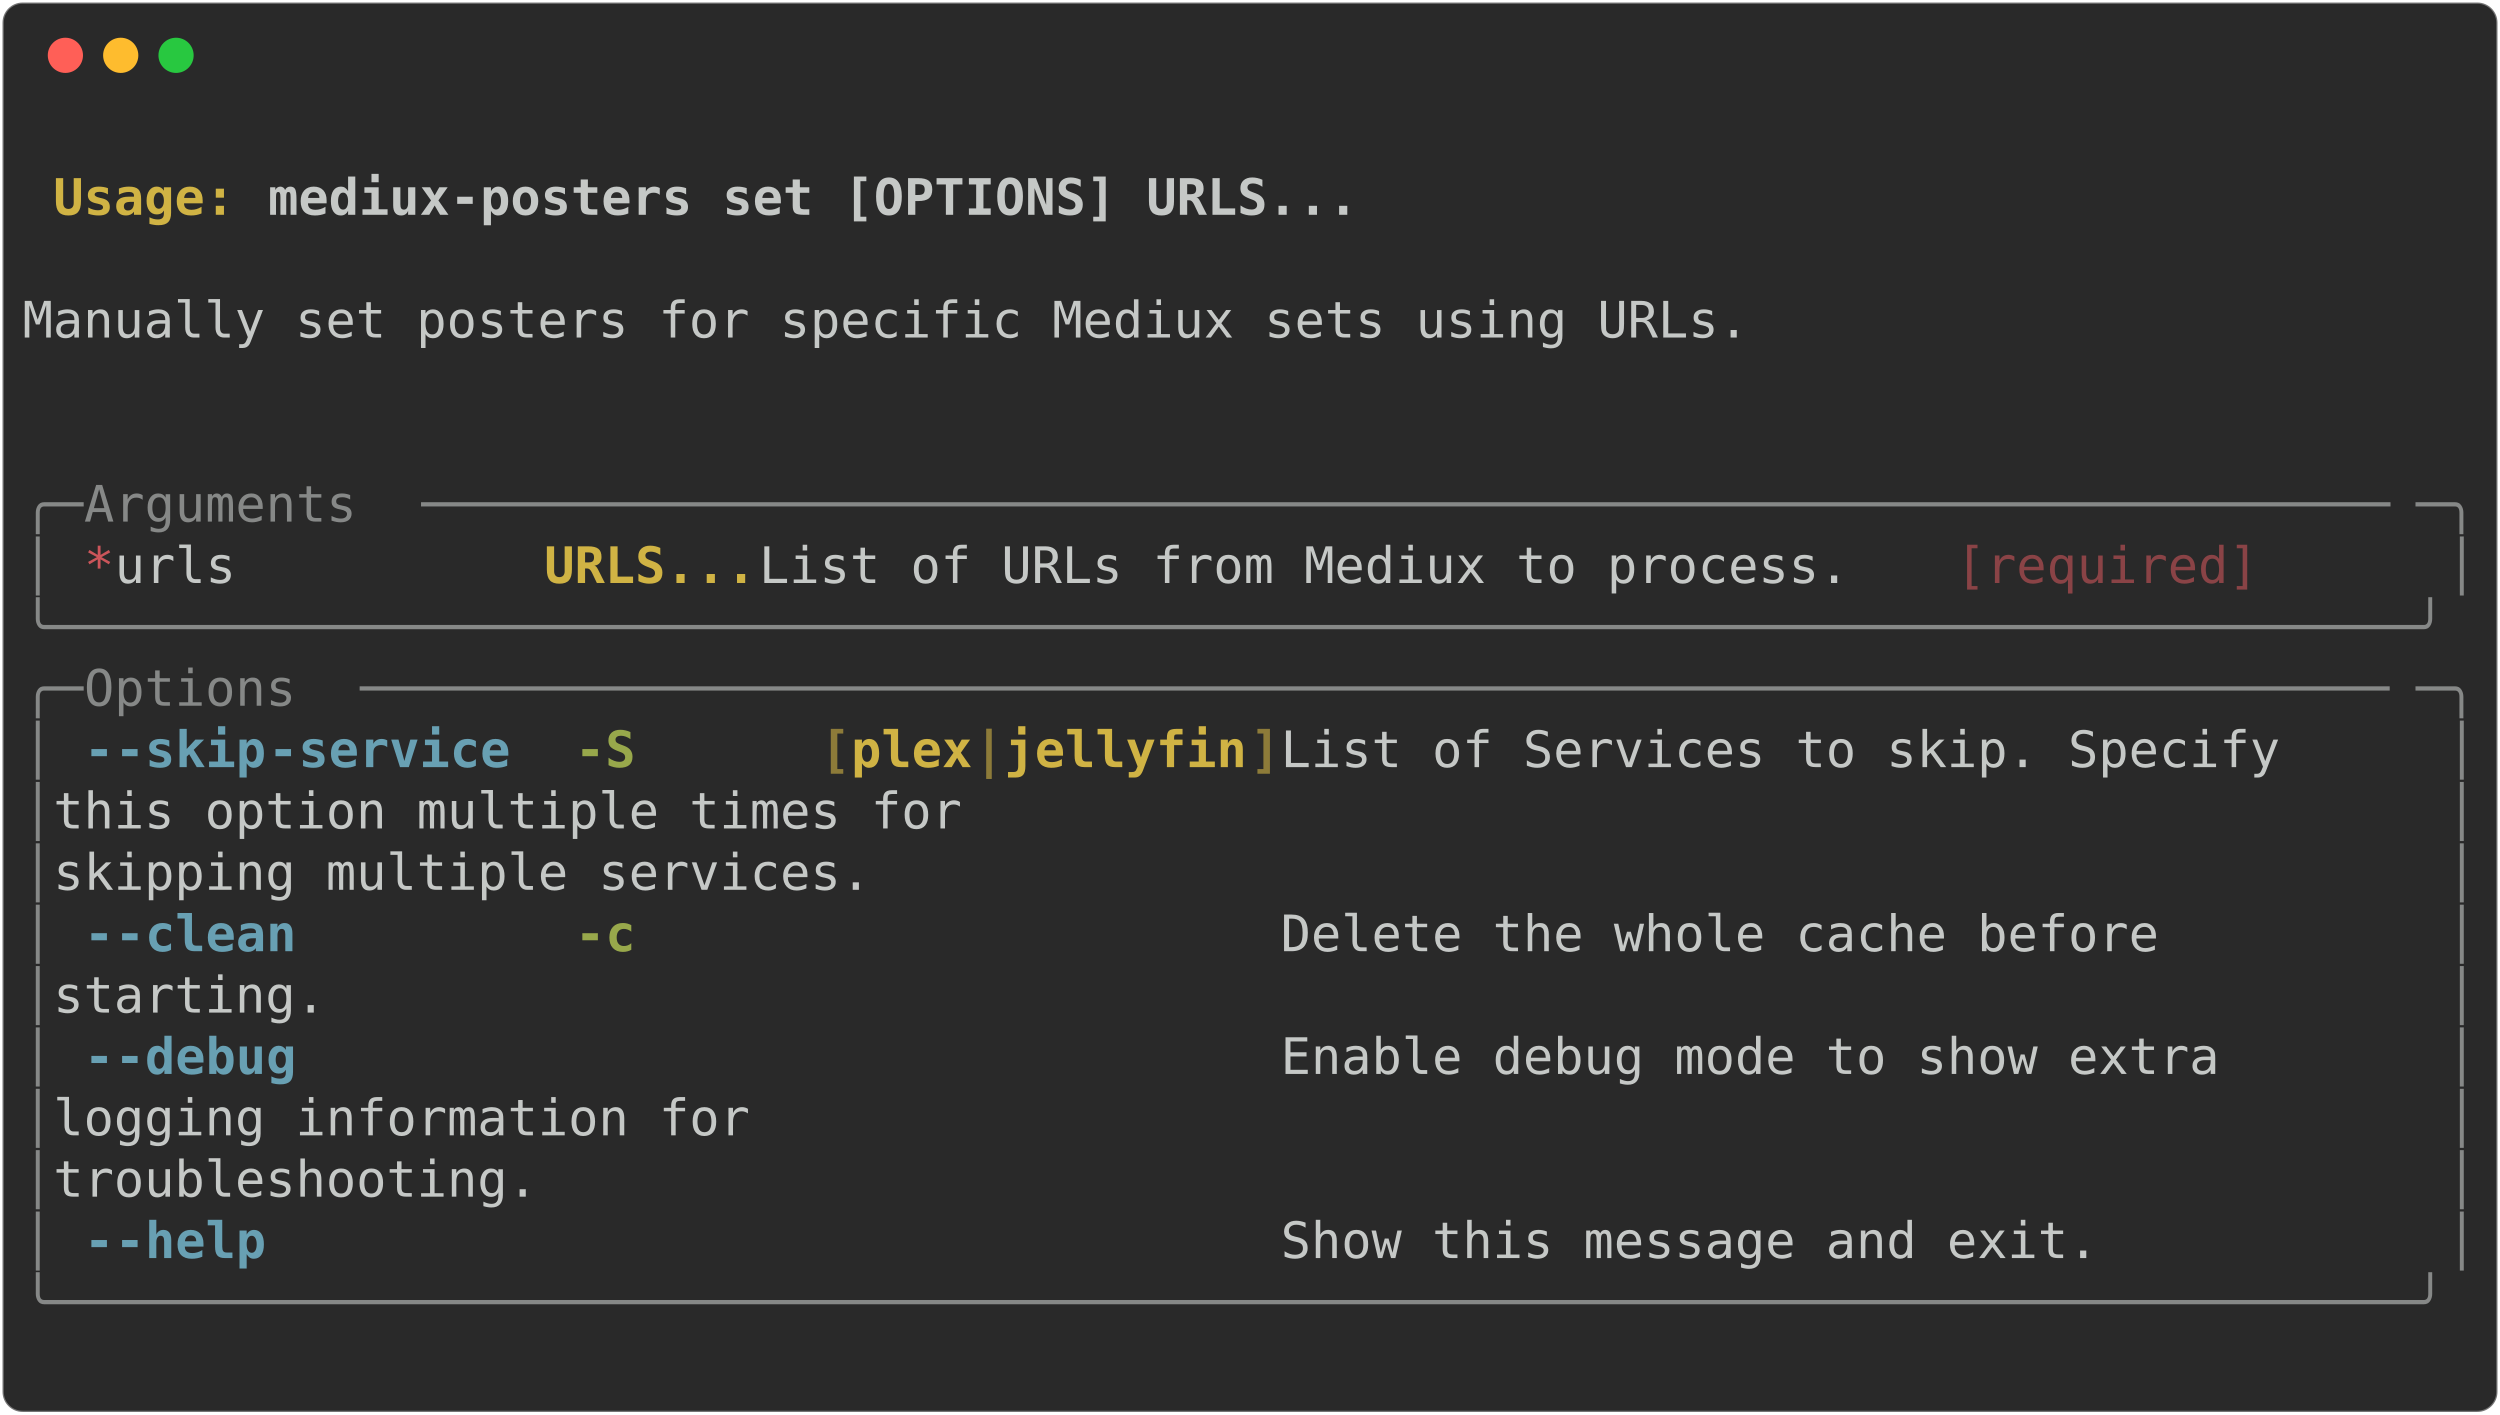
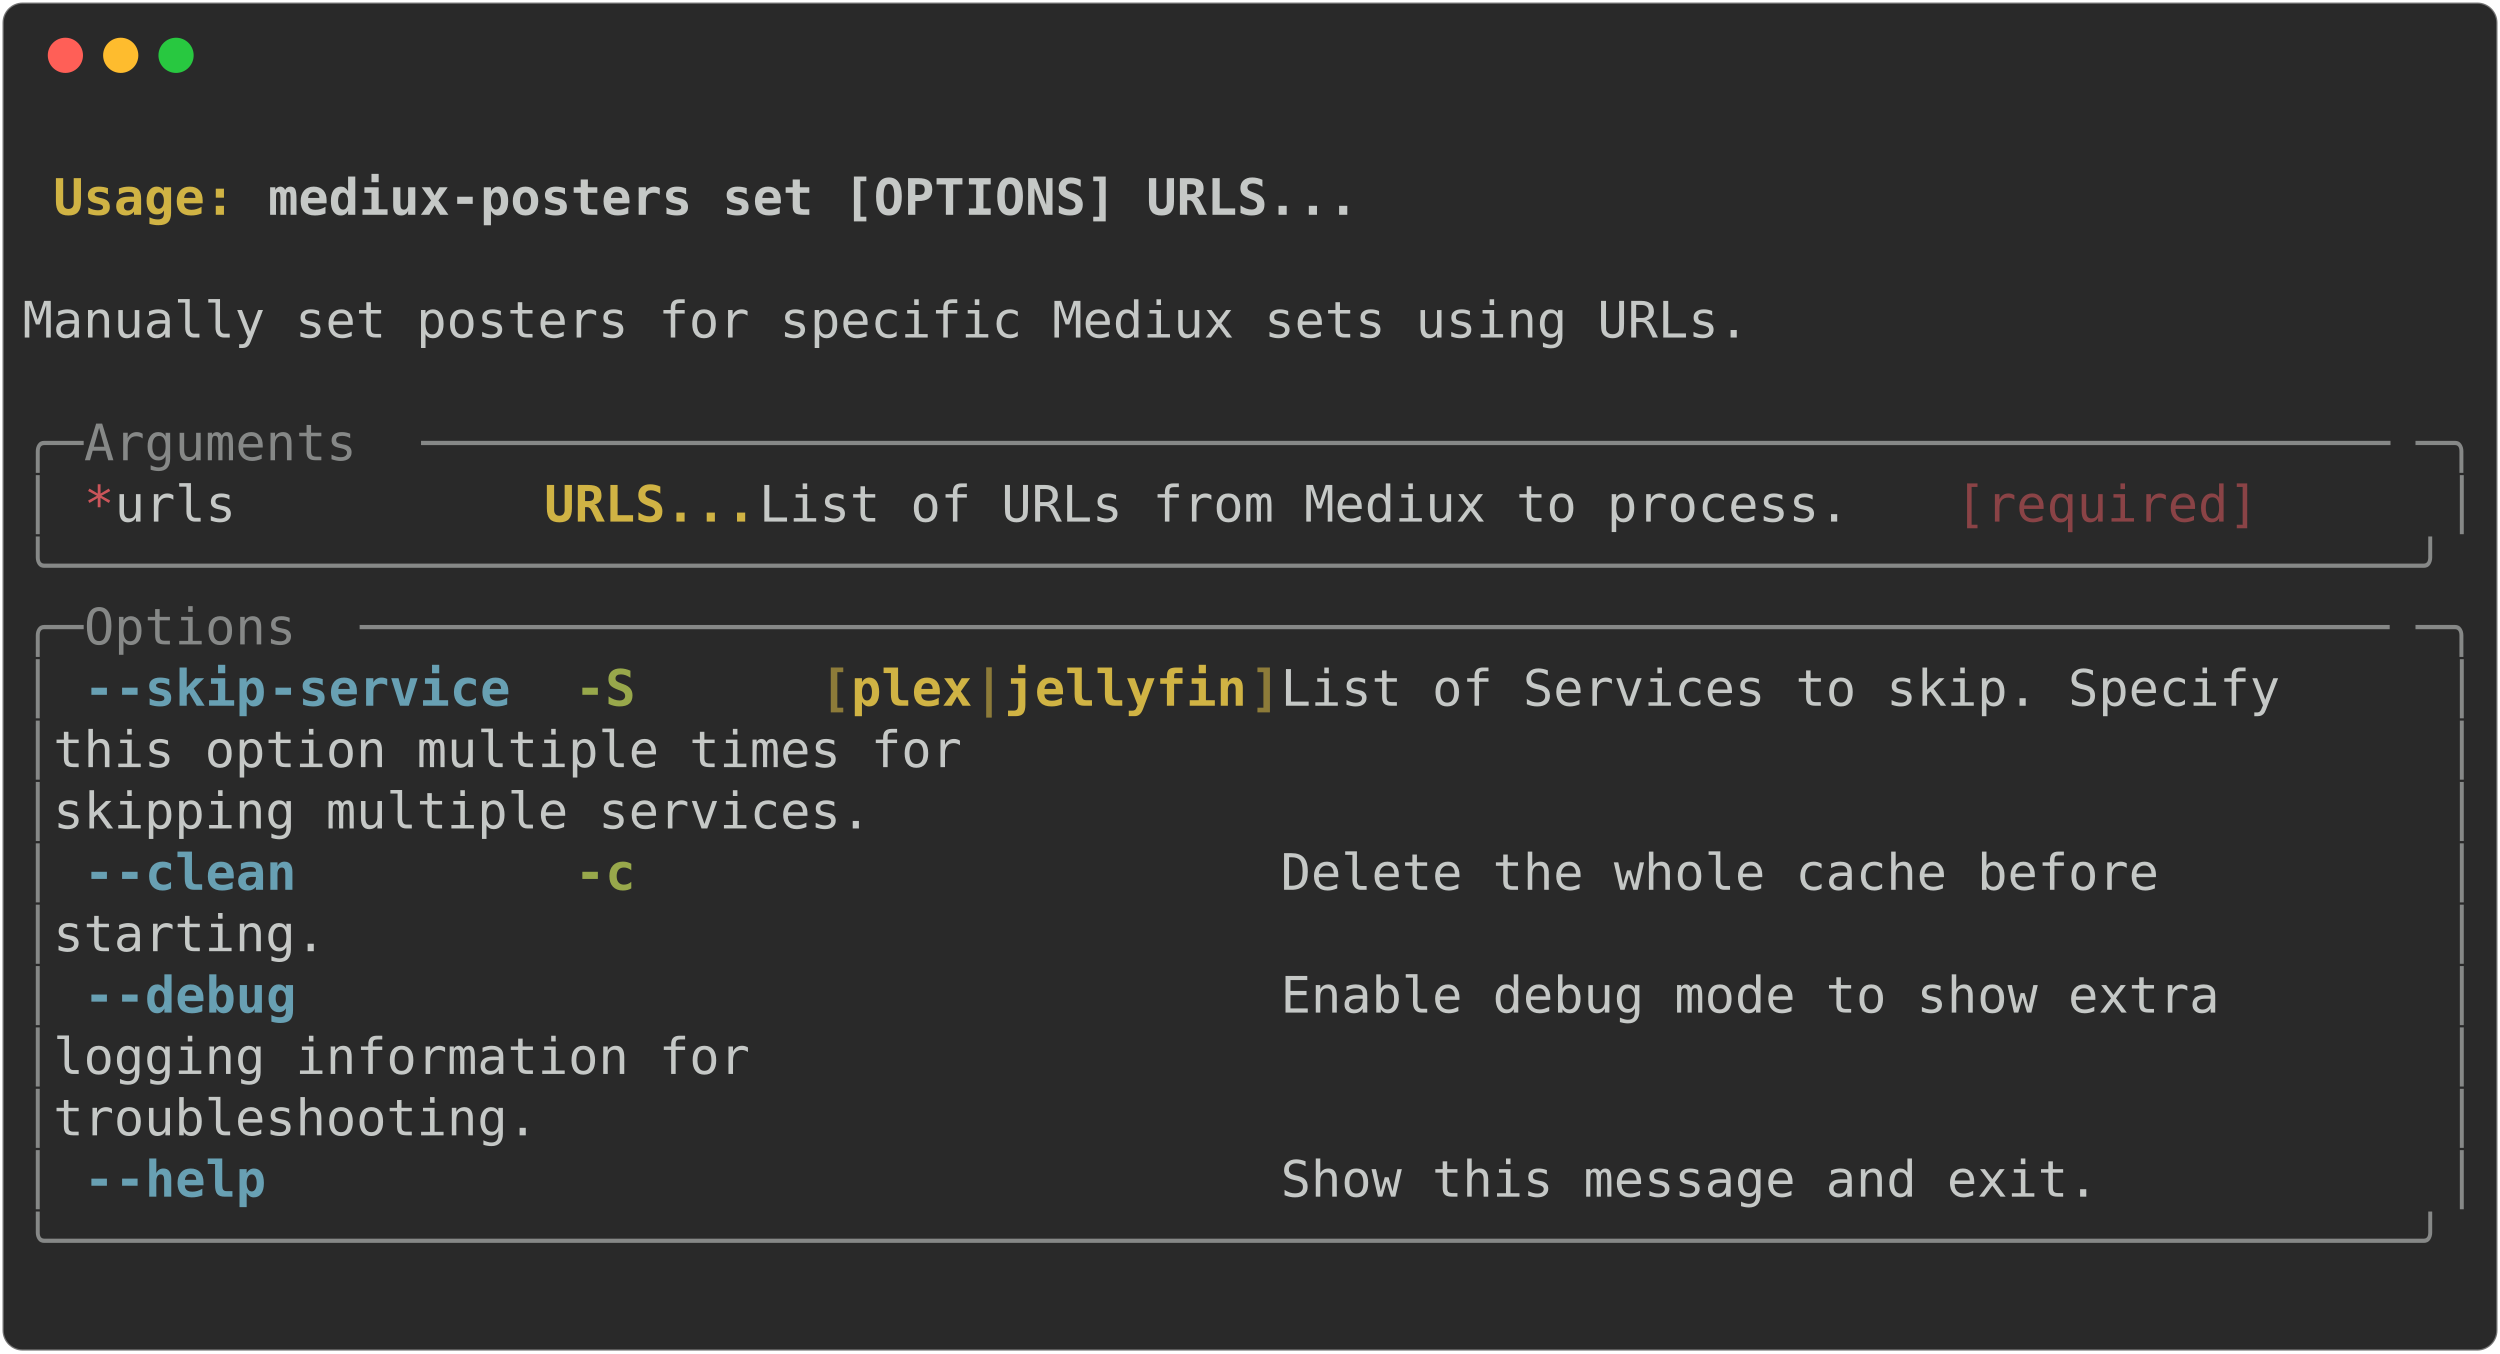
- <svg xmlns="http://www.w3.org/2000/svg" class="rich-terminal" viewBox="0 0 994 562.4">
+ <svg xmlns="http://www.w3.org/2000/svg" class="rich-terminal" viewBox="0 0 994 538.0">
  <style>

    @font-face {
        font-family: "Fira Code";
        src: local("FiraCode-Regular"),
                url("https://cdnjs.cloudflare.com/ajax/libs/firacode/6.2.0/woff2/FiraCode-Regular.woff2") format("woff2"),
                url("https://cdnjs.cloudflare.com/ajax/libs/firacode/6.2.0/woff/FiraCode-Regular.woff") format("woff");
        font-style: normal;
        font-weight: 400;
    }
    @font-face {
        font-family: "Fira Code";
        src: local("FiraCode-Bold"),
                url("https://cdnjs.cloudflare.com/ajax/libs/firacode/6.2.0/woff2/FiraCode-Bold.woff2") format("woff2"),
                url("https://cdnjs.cloudflare.com/ajax/libs/firacode/6.2.0/woff/FiraCode-Bold.woff") format("woff");
        font-style: bold;
        font-weight: 700;
    }

-     .terminal-3429121633-matrix {
+     .terminal-698559667-matrix {
        font-family: Fira Code, monospace;
        font-size: 20px;
        line-height: 24.4px;
        font-variant-east-asian: full-width;
    }

-     .terminal-3429121633-title {
+     .terminal-698559667-title {
        font-size: 18px;
        font-weight: bold;
        font-family: arial;
    }

-     .terminal-3429121633-r1 { fill: #c5c8c6;font-weight: bold }
- .terminal-3429121633-r2 { fill: #c5c8c6 }
- .terminal-3429121633-r3 { fill: #d0b344;font-weight: bold }
- .terminal-3429121633-r4 { fill: #868887 }
- .terminal-3429121633-r5 { fill: #cc555a }
- .terminal-3429121633-r6 { fill: #8a4346 }
- .terminal-3429121633-r7 { fill: #68a0b3;font-weight: bold }
- .terminal-3429121633-r8 { fill: #98a84b;font-weight: bold }
- .terminal-3429121633-r9 { fill: #8d7b39;font-weight: bold }
+     .terminal-698559667-r1 { fill: #c5c8c6;font-weight: bold }
+ .terminal-698559667-r2 { fill: #c5c8c6 }
+ .terminal-698559667-r3 { fill: #d0b344;font-weight: bold }
+ .terminal-698559667-r4 { fill: #868887 }
+ .terminal-698559667-r5 { fill: #cc555a }
+ .terminal-698559667-r6 { fill: #8a4346 }
+ .terminal-698559667-r7 { fill: #68a0b3;font-weight: bold }
+ .terminal-698559667-r8 { fill: #98a84b;font-weight: bold }
+ .terminal-698559667-r9 { fill: #8d7b39;font-weight: bold }
    </style>
  <defs>
-     <clipPath id="terminal-3429121633-clip-terminal">
-       <rect x="0" y="0" width="975.0" height="511.4" />
-     </clipPath>
-     <clipPath id="terminal-3429121633-line-0">
+     <clipPath id="terminal-698559667-clip-terminal">
+       <rect x="0" y="0" width="975.0" height="487.0" />
+     </clipPath>
+     <clipPath id="terminal-698559667-line-0">
      <rect x="0" y="1.5" width="976" height="24.65" />
    </clipPath>
-     <clipPath id="terminal-3429121633-line-1">
+     <clipPath id="terminal-698559667-line-1">
      <rect x="0" y="25.9" width="976" height="24.65" />
    </clipPath>
-     <clipPath id="terminal-3429121633-line-2">
+     <clipPath id="terminal-698559667-line-2">
      <rect x="0" y="50.3" width="976" height="24.65" />
    </clipPath>
-     <clipPath id="terminal-3429121633-line-3">
+     <clipPath id="terminal-698559667-line-3">
      <rect x="0" y="74.7" width="976" height="24.65" />
    </clipPath>
-     <clipPath id="terminal-3429121633-line-4">
+     <clipPath id="terminal-698559667-line-4">
      <rect x="0" y="99.1" width="976" height="24.65" />
    </clipPath>
-     <clipPath id="terminal-3429121633-line-5">
+     <clipPath id="terminal-698559667-line-5">
      <rect x="0" y="123.5" width="976" height="24.65" />
    </clipPath>
-     <clipPath id="terminal-3429121633-line-6">
+     <clipPath id="terminal-698559667-line-6">
      <rect x="0" y="147.9" width="976" height="24.65" />
    </clipPath>
-     <clipPath id="terminal-3429121633-line-7">
+     <clipPath id="terminal-698559667-line-7">
      <rect x="0" y="172.3" width="976" height="24.65" />
    </clipPath>
-     <clipPath id="terminal-3429121633-line-8">
+     <clipPath id="terminal-698559667-line-8">
      <rect x="0" y="196.7" width="976" height="24.65" />
    </clipPath>
-     <clipPath id="terminal-3429121633-line-9">
+     <clipPath id="terminal-698559667-line-9">
      <rect x="0" y="221.1" width="976" height="24.65" />
    </clipPath>
-     <clipPath id="terminal-3429121633-line-10">
+     <clipPath id="terminal-698559667-line-10">
      <rect x="0" y="245.5" width="976" height="24.65" />
    </clipPath>
-     <clipPath id="terminal-3429121633-line-11">
+     <clipPath id="terminal-698559667-line-11">
      <rect x="0" y="269.9" width="976" height="24.65" />
    </clipPath>
-     <clipPath id="terminal-3429121633-line-12">
+     <clipPath id="terminal-698559667-line-12">
      <rect x="0" y="294.3" width="976" height="24.65" />
    </clipPath>
-     <clipPath id="terminal-3429121633-line-13">
+     <clipPath id="terminal-698559667-line-13">
      <rect x="0" y="318.7" width="976" height="24.65" />
    </clipPath>
-     <clipPath id="terminal-3429121633-line-14">
+     <clipPath id="terminal-698559667-line-14">
      <rect x="0" y="343.1" width="976" height="24.65" />
    </clipPath>
-     <clipPath id="terminal-3429121633-line-15">
+     <clipPath id="terminal-698559667-line-15">
      <rect x="0" y="367.5" width="976" height="24.65" />
    </clipPath>
-     <clipPath id="terminal-3429121633-line-16">
+     <clipPath id="terminal-698559667-line-16">
      <rect x="0" y="391.9" width="976" height="24.65" />
    </clipPath>
-     <clipPath id="terminal-3429121633-line-17">
+     <clipPath id="terminal-698559667-line-17">
      <rect x="0" y="416.3" width="976" height="24.65" />
    </clipPath>
-     <clipPath id="terminal-3429121633-line-18">
+     <clipPath id="terminal-698559667-line-18">
      <rect x="0" y="440.7" width="976" height="24.65" />
    </clipPath>
-     <clipPath id="terminal-3429121633-line-19">
-       <rect x="0" y="465.1" width="976" height="24.65" />
-     </clipPath>
  </defs>
-   <rect fill="#292929" stroke="rgba(255,255,255,0.35)" stroke-width="1" x="1" y="1" width="992" height="560.4" rx="8" />
+   <rect fill="#292929" stroke="rgba(255,255,255,0.35)" stroke-width="1" x="1" y="1" width="992" height="536" rx="8" />
  <g transform="translate(26,22)">
    <circle cx="0" cy="0" r="7" fill="#ff5f57" />
    <circle cx="22" cy="0" r="7" fill="#febc2e" />
    <circle cx="44" cy="0" r="7" fill="#28c840" />
  </g>
-   <g transform="translate(9, 41)" clip-path="url(#terminal-3429121633-clip-terminal)">
-     <g class="terminal-3429121633-matrix">
-       <text class="terminal-3429121633-r2" x="976" y="20" textLength="12.2" clip-path="url(#terminal-3429121633-line-0)">
- </text>
-       <text class="terminal-3429121633-r3" x="12.2" y="44.4" textLength="85.4" clip-path="url(#terminal-3429121633-line-1)">Usage: </text>
-       <text class="terminal-3429121633-r1" x="97.6" y="44.4" textLength="439.2" clip-path="url(#terminal-3429121633-line-1)">mediux-posters set [OPTIONS] URLS...</text>
-       <text class="terminal-3429121633-r2" x="976" y="44.4" textLength="12.2" clip-path="url(#terminal-3429121633-line-1)">
- </text>
-       <text class="terminal-3429121633-r2" x="976" y="68.8" textLength="12.2" clip-path="url(#terminal-3429121633-line-2)">
- </text>
-       <text class="terminal-3429121633-r2" x="0" y="93.2" textLength="976" clip-path="url(#terminal-3429121633-line-3)"> Manually set posters for specific Mediux sets using URLs.                      </text>
-       <text class="terminal-3429121633-r2" x="976" y="93.2" textLength="12.2" clip-path="url(#terminal-3429121633-line-3)">
- </text>
-       <text class="terminal-3429121633-r2" x="976" y="117.6" textLength="12.2" clip-path="url(#terminal-3429121633-line-4)">
- </text>
-       <text class="terminal-3429121633-r2" x="976" y="142" textLength="12.2" clip-path="url(#terminal-3429121633-line-5)">
- </text>
-       <text class="terminal-3429121633-r4" x="0" y="166.4" textLength="24.4" clip-path="url(#terminal-3429121633-line-6)">╭─</text>
-       <text class="terminal-3429121633-r4" x="24.4" y="166.4" textLength="134.2" clip-path="url(#terminal-3429121633-line-6)"> Arguments </text>
-       <text class="terminal-3429121633-r4" x="158.6" y="166.4" textLength="793" clip-path="url(#terminal-3429121633-line-6)">─────────────────────────────────────────────────────────────────</text>
-       <text class="terminal-3429121633-r4" x="951.6" y="166.4" textLength="24.4" clip-path="url(#terminal-3429121633-line-6)">─╮</text>
-       <text class="terminal-3429121633-r2" x="976" y="166.4" textLength="12.2" clip-path="url(#terminal-3429121633-line-6)">
- </text>
-       <text class="terminal-3429121633-r4" x="0" y="190.8" textLength="12.2" clip-path="url(#terminal-3429121633-line-7)">│</text>
-       <text class="terminal-3429121633-r5" x="24.4" y="190.8" textLength="12.2" clip-path="url(#terminal-3429121633-line-7)">*</text>
-       <text class="terminal-3429121633-r2" x="36.6" y="190.8" textLength="170.8" clip-path="url(#terminal-3429121633-line-7)">    urls      </text>
-       <text class="terminal-3429121633-r3" x="207.4" y="190.8" textLength="85.4" clip-path="url(#terminal-3429121633-line-7)">URLS...</text>
-       <text class="terminal-3429121633-r2" x="292.8" y="190.8" textLength="475.8" clip-path="url(#terminal-3429121633-line-7)">  List of URLs from Mediux to process. </text>
-       <text class="terminal-3429121633-r6" x="768.6" y="190.8" textLength="122" clip-path="url(#terminal-3429121633-line-7)">[required]</text>
-       <text class="terminal-3429121633-r4" x="963.8" y="190.8" textLength="12.2" clip-path="url(#terminal-3429121633-line-7)">│</text>
-       <text class="terminal-3429121633-r2" x="976" y="190.8" textLength="12.2" clip-path="url(#terminal-3429121633-line-7)">
- </text>
-       <text class="terminal-3429121633-r4" x="0" y="215.2" textLength="976" clip-path="url(#terminal-3429121633-line-8)">╰──────────────────────────────────────────────────────────────────────────────╯</text>
-       <text class="terminal-3429121633-r2" x="976" y="215.2" textLength="12.2" clip-path="url(#terminal-3429121633-line-8)">
- </text>
-       <text class="terminal-3429121633-r4" x="0" y="239.6" textLength="24.4" clip-path="url(#terminal-3429121633-line-9)">╭─</text>
-       <text class="terminal-3429121633-r4" x="24.4" y="239.6" textLength="109.8" clip-path="url(#terminal-3429121633-line-9)"> Options </text>
-       <text class="terminal-3429121633-r4" x="134.2" y="239.6" textLength="817.4" clip-path="url(#terminal-3429121633-line-9)">───────────────────────────────────────────────────────────────────</text>
-       <text class="terminal-3429121633-r4" x="951.6" y="239.6" textLength="24.4" clip-path="url(#terminal-3429121633-line-9)">─╮</text>
-       <text class="terminal-3429121633-r2" x="976" y="239.6" textLength="12.2" clip-path="url(#terminal-3429121633-line-9)">
- </text>
-       <text class="terminal-3429121633-r4" x="0" y="264" textLength="12.2" clip-path="url(#terminal-3429121633-line-10)">│</text>
-       <text class="terminal-3429121633-r7" x="24.4" y="264" textLength="12.2" clip-path="url(#terminal-3429121633-line-10)">-</text>
-       <text class="terminal-3429121633-r7" x="36.6" y="264" textLength="61" clip-path="url(#terminal-3429121633-line-10)">-skip</text>
-       <text class="terminal-3429121633-r7" x="97.6" y="264" textLength="97.6" clip-path="url(#terminal-3429121633-line-10)">-service</text>
-       <text class="terminal-3429121633-r8" x="219.6" y="264" textLength="24.4" clip-path="url(#terminal-3429121633-line-10)">-S</text>
-       <text class="terminal-3429121633-r9" x="317.2" y="264" textLength="12.2" clip-path="url(#terminal-3429121633-line-10)">[</text>
-       <text class="terminal-3429121633-r3" x="329.4" y="264" textLength="48.8" clip-path="url(#terminal-3429121633-line-10)">plex</text>
-       <text class="terminal-3429121633-r9" x="378.2" y="264" textLength="12.2" clip-path="url(#terminal-3429121633-line-10)">|</text>
-       <text class="terminal-3429121633-r3" x="390.4" y="264" textLength="97.6" clip-path="url(#terminal-3429121633-line-10)">jellyfin</text>
-       <text class="terminal-3429121633-r9" x="488" y="264" textLength="12.2" clip-path="url(#terminal-3429121633-line-10)">]</text>
-       <text class="terminal-3429121633-r2" x="500.2" y="264" textLength="463.6" clip-path="url(#terminal-3429121633-line-10)">  List of Services to skip. Specify   </text>
-       <text class="terminal-3429121633-r4" x="963.8" y="264" textLength="12.2" clip-path="url(#terminal-3429121633-line-10)">│</text>
-       <text class="terminal-3429121633-r2" x="976" y="264" textLength="12.2" clip-path="url(#terminal-3429121633-line-10)">
- </text>
-       <text class="terminal-3429121633-r4" x="0" y="288.4" textLength="12.2" clip-path="url(#terminal-3429121633-line-11)">│</text>
-       <text class="terminal-3429121633-r2" x="12.2" y="288.4" textLength="951.6" clip-path="url(#terminal-3429121633-line-11)">                                          this option multiple times for      </text>
-       <text class="terminal-3429121633-r4" x="963.8" y="288.4" textLength="12.2" clip-path="url(#terminal-3429121633-line-11)">│</text>
-       <text class="terminal-3429121633-r2" x="976" y="288.4" textLength="12.2" clip-path="url(#terminal-3429121633-line-11)">
- </text>
-       <text class="terminal-3429121633-r4" x="0" y="312.8" textLength="12.2" clip-path="url(#terminal-3429121633-line-12)">│</text>
-       <text class="terminal-3429121633-r2" x="12.2" y="312.8" textLength="951.6" clip-path="url(#terminal-3429121633-line-12)">                                          skipping multiple services.         </text>
-       <text class="terminal-3429121633-r4" x="963.8" y="312.8" textLength="12.2" clip-path="url(#terminal-3429121633-line-12)">│</text>
-       <text class="terminal-3429121633-r2" x="976" y="312.8" textLength="12.2" clip-path="url(#terminal-3429121633-line-12)">
- </text>
-       <text class="terminal-3429121633-r4" x="0" y="337.2" textLength="12.2" clip-path="url(#terminal-3429121633-line-13)">│</text>
-       <text class="terminal-3429121633-r7" x="24.4" y="337.2" textLength="12.2" clip-path="url(#terminal-3429121633-line-13)">-</text>
-       <text class="terminal-3429121633-r7" x="36.6" y="337.2" textLength="73.2" clip-path="url(#terminal-3429121633-line-13)">-clean</text>
-       <text class="terminal-3429121633-r8" x="219.6" y="337.2" textLength="24.4" clip-path="url(#terminal-3429121633-line-13)">-c</text>
-       <text class="terminal-3429121633-r2" x="500.2" y="337.2" textLength="463.6" clip-path="url(#terminal-3429121633-line-13)">  Delete the whole cache before       </text>
-       <text class="terminal-3429121633-r4" x="963.8" y="337.2" textLength="12.2" clip-path="url(#terminal-3429121633-line-13)">│</text>
-       <text class="terminal-3429121633-r2" x="976" y="337.2" textLength="12.2" clip-path="url(#terminal-3429121633-line-13)">
- </text>
-       <text class="terminal-3429121633-r4" x="0" y="361.6" textLength="12.2" clip-path="url(#terminal-3429121633-line-14)">│</text>
-       <text class="terminal-3429121633-r2" x="12.2" y="361.6" textLength="951.6" clip-path="url(#terminal-3429121633-line-14)">                                          starting.                           </text>
-       <text class="terminal-3429121633-r4" x="963.8" y="361.6" textLength="12.2" clip-path="url(#terminal-3429121633-line-14)">│</text>
-       <text class="terminal-3429121633-r2" x="976" y="361.6" textLength="12.2" clip-path="url(#terminal-3429121633-line-14)">
- </text>
-       <text class="terminal-3429121633-r4" x="0" y="386" textLength="12.2" clip-path="url(#terminal-3429121633-line-15)">│</text>
-       <text class="terminal-3429121633-r7" x="24.4" y="386" textLength="12.2" clip-path="url(#terminal-3429121633-line-15)">-</text>
-       <text class="terminal-3429121633-r7" x="36.6" y="386" textLength="73.2" clip-path="url(#terminal-3429121633-line-15)">-debug</text>
-       <text class="terminal-3429121633-r2" x="500.2" y="386" textLength="463.6" clip-path="url(#terminal-3429121633-line-15)">  Enable debug mode to show extra     </text>
-       <text class="terminal-3429121633-r4" x="963.8" y="386" textLength="12.2" clip-path="url(#terminal-3429121633-line-15)">│</text>
-       <text class="terminal-3429121633-r2" x="976" y="386" textLength="12.2" clip-path="url(#terminal-3429121633-line-15)">
- </text>
-       <text class="terminal-3429121633-r4" x="0" y="410.4" textLength="12.2" clip-path="url(#terminal-3429121633-line-16)">│</text>
-       <text class="terminal-3429121633-r2" x="12.2" y="410.4" textLength="951.6" clip-path="url(#terminal-3429121633-line-16)">                                          logging information for             </text>
-       <text class="terminal-3429121633-r4" x="963.8" y="410.4" textLength="12.2" clip-path="url(#terminal-3429121633-line-16)">│</text>
-       <text class="terminal-3429121633-r2" x="976" y="410.4" textLength="12.2" clip-path="url(#terminal-3429121633-line-16)">
- </text>
-       <text class="terminal-3429121633-r4" x="0" y="434.8" textLength="12.2" clip-path="url(#terminal-3429121633-line-17)">│</text>
-       <text class="terminal-3429121633-r2" x="12.2" y="434.8" textLength="951.6" clip-path="url(#terminal-3429121633-line-17)">                                          troubleshooting.                    </text>
-       <text class="terminal-3429121633-r4" x="963.8" y="434.8" textLength="12.2" clip-path="url(#terminal-3429121633-line-17)">│</text>
-       <text class="terminal-3429121633-r2" x="976" y="434.8" textLength="12.2" clip-path="url(#terminal-3429121633-line-17)">
- </text>
-       <text class="terminal-3429121633-r4" x="0" y="459.2" textLength="12.2" clip-path="url(#terminal-3429121633-line-18)">│</text>
-       <text class="terminal-3429121633-r7" x="24.4" y="459.2" textLength="12.2" clip-path="url(#terminal-3429121633-line-18)">-</text>
-       <text class="terminal-3429121633-r7" x="36.6" y="459.2" textLength="61" clip-path="url(#terminal-3429121633-line-18)">-help</text>
-       <text class="terminal-3429121633-r2" x="500.2" y="459.2" textLength="463.6" clip-path="url(#terminal-3429121633-line-18)">  Show this message and exit.         </text>
-       <text class="terminal-3429121633-r4" x="963.8" y="459.2" textLength="12.2" clip-path="url(#terminal-3429121633-line-18)">│</text>
-       <text class="terminal-3429121633-r2" x="976" y="459.2" textLength="12.2" clip-path="url(#terminal-3429121633-line-18)">
- </text>
-       <text class="terminal-3429121633-r4" x="0" y="483.6" textLength="976" clip-path="url(#terminal-3429121633-line-19)">╰──────────────────────────────────────────────────────────────────────────────╯</text>
-       <text class="terminal-3429121633-r2" x="976" y="483.6" textLength="12.2" clip-path="url(#terminal-3429121633-line-19)">
- </text>
-       <text class="terminal-3429121633-r2" x="976" y="508" textLength="12.2" clip-path="url(#terminal-3429121633-line-20)">
+   <g transform="translate(9, 41)" clip-path="url(#terminal-698559667-clip-terminal)">
+     <g class="terminal-698559667-matrix">
+       <text class="terminal-698559667-r2" x="976" y="20" textLength="12.2" clip-path="url(#terminal-698559667-line-0)">
+ </text>
+       <text class="terminal-698559667-r3" x="12.2" y="44.4" textLength="85.4" clip-path="url(#terminal-698559667-line-1)">Usage: </text>
+       <text class="terminal-698559667-r1" x="97.6" y="44.4" textLength="439.2" clip-path="url(#terminal-698559667-line-1)">mediux-posters set [OPTIONS] URLS...</text>
+       <text class="terminal-698559667-r2" x="976" y="44.4" textLength="12.2" clip-path="url(#terminal-698559667-line-1)">
+ </text>
+       <text class="terminal-698559667-r2" x="976" y="68.8" textLength="12.2" clip-path="url(#terminal-698559667-line-2)">
+ </text>
+       <text class="terminal-698559667-r2" x="0" y="93.2" textLength="976" clip-path="url(#terminal-698559667-line-3)"> Manually set posters for specific Mediux sets using URLs.                      </text>
+       <text class="terminal-698559667-r2" x="976" y="93.2" textLength="12.2" clip-path="url(#terminal-698559667-line-3)">
+ </text>
+       <text class="terminal-698559667-r2" x="976" y="117.6" textLength="12.2" clip-path="url(#terminal-698559667-line-4)">
+ </text>
+       <text class="terminal-698559667-r4" x="0" y="142" textLength="24.4" clip-path="url(#terminal-698559667-line-5)">╭─</text>
+       <text class="terminal-698559667-r4" x="24.4" y="142" textLength="134.2" clip-path="url(#terminal-698559667-line-5)"> Arguments </text>
+       <text class="terminal-698559667-r4" x="158.6" y="142" textLength="793" clip-path="url(#terminal-698559667-line-5)">─────────────────────────────────────────────────────────────────</text>
+       <text class="terminal-698559667-r4" x="951.6" y="142" textLength="24.4" clip-path="url(#terminal-698559667-line-5)">─╮</text>
+       <text class="terminal-698559667-r2" x="976" y="142" textLength="12.2" clip-path="url(#terminal-698559667-line-5)">
+ </text>
+       <text class="terminal-698559667-r4" x="0" y="166.4" textLength="12.2" clip-path="url(#terminal-698559667-line-6)">│</text>
+       <text class="terminal-698559667-r5" x="24.4" y="166.4" textLength="12.2" clip-path="url(#terminal-698559667-line-6)">*</text>
+       <text class="terminal-698559667-r2" x="36.6" y="166.4" textLength="170.8" clip-path="url(#terminal-698559667-line-6)">    urls      </text>
+       <text class="terminal-698559667-r3" x="207.4" y="166.4" textLength="85.4" clip-path="url(#terminal-698559667-line-6)">URLS...</text>
+       <text class="terminal-698559667-r2" x="292.8" y="166.4" textLength="475.8" clip-path="url(#terminal-698559667-line-6)">  List of URLs from Mediux to process. </text>
+       <text class="terminal-698559667-r6" x="768.6" y="166.4" textLength="122" clip-path="url(#terminal-698559667-line-6)">[required]</text>
+       <text class="terminal-698559667-r4" x="963.8" y="166.4" textLength="12.2" clip-path="url(#terminal-698559667-line-6)">│</text>
+       <text class="terminal-698559667-r2" x="976" y="166.4" textLength="12.2" clip-path="url(#terminal-698559667-line-6)">
+ </text>
+       <text class="terminal-698559667-r4" x="0" y="190.8" textLength="976" clip-path="url(#terminal-698559667-line-7)">╰──────────────────────────────────────────────────────────────────────────────╯</text>
+       <text class="terminal-698559667-r2" x="976" y="190.8" textLength="12.2" clip-path="url(#terminal-698559667-line-7)">
+ </text>
+       <text class="terminal-698559667-r4" x="0" y="215.2" textLength="24.4" clip-path="url(#terminal-698559667-line-8)">╭─</text>
+       <text class="terminal-698559667-r4" x="24.4" y="215.2" textLength="109.8" clip-path="url(#terminal-698559667-line-8)"> Options </text>
+       <text class="terminal-698559667-r4" x="134.2" y="215.2" textLength="817.4" clip-path="url(#terminal-698559667-line-8)">───────────────────────────────────────────────────────────────────</text>
+       <text class="terminal-698559667-r4" x="951.6" y="215.2" textLength="24.4" clip-path="url(#terminal-698559667-line-8)">─╮</text>
+       <text class="terminal-698559667-r2" x="976" y="215.2" textLength="12.2" clip-path="url(#terminal-698559667-line-8)">
+ </text>
+       <text class="terminal-698559667-r4" x="0" y="239.6" textLength="12.2" clip-path="url(#terminal-698559667-line-9)">│</text>
+       <text class="terminal-698559667-r7" x="24.4" y="239.6" textLength="12.2" clip-path="url(#terminal-698559667-line-9)">-</text>
+       <text class="terminal-698559667-r7" x="36.6" y="239.6" textLength="61" clip-path="url(#terminal-698559667-line-9)">-skip</text>
+       <text class="terminal-698559667-r7" x="97.6" y="239.6" textLength="97.6" clip-path="url(#terminal-698559667-line-9)">-service</text>
+       <text class="terminal-698559667-r8" x="219.6" y="239.6" textLength="24.4" clip-path="url(#terminal-698559667-line-9)">-S</text>
+       <text class="terminal-698559667-r9" x="317.2" y="239.6" textLength="12.2" clip-path="url(#terminal-698559667-line-9)">[</text>
+       <text class="terminal-698559667-r3" x="329.4" y="239.6" textLength="48.8" clip-path="url(#terminal-698559667-line-9)">plex</text>
+       <text class="terminal-698559667-r9" x="378.2" y="239.6" textLength="12.2" clip-path="url(#terminal-698559667-line-9)">|</text>
+       <text class="terminal-698559667-r3" x="390.4" y="239.6" textLength="97.6" clip-path="url(#terminal-698559667-line-9)">jellyfin</text>
+       <text class="terminal-698559667-r9" x="488" y="239.6" textLength="12.2" clip-path="url(#terminal-698559667-line-9)">]</text>
+       <text class="terminal-698559667-r2" x="500.2" y="239.6" textLength="463.6" clip-path="url(#terminal-698559667-line-9)">  List of Services to skip. Specify   </text>
+       <text class="terminal-698559667-r4" x="963.8" y="239.6" textLength="12.2" clip-path="url(#terminal-698559667-line-9)">│</text>
+       <text class="terminal-698559667-r2" x="976" y="239.6" textLength="12.2" clip-path="url(#terminal-698559667-line-9)">
+ </text>
+       <text class="terminal-698559667-r4" x="0" y="264" textLength="12.2" clip-path="url(#terminal-698559667-line-10)">│</text>
+       <text class="terminal-698559667-r2" x="12.2" y="264" textLength="951.6" clip-path="url(#terminal-698559667-line-10)">                                          this option multiple times for      </text>
+       <text class="terminal-698559667-r4" x="963.8" y="264" textLength="12.2" clip-path="url(#terminal-698559667-line-10)">│</text>
+       <text class="terminal-698559667-r2" x="976" y="264" textLength="12.2" clip-path="url(#terminal-698559667-line-10)">
+ </text>
+       <text class="terminal-698559667-r4" x="0" y="288.4" textLength="12.2" clip-path="url(#terminal-698559667-line-11)">│</text>
+       <text class="terminal-698559667-r2" x="12.2" y="288.4" textLength="951.6" clip-path="url(#terminal-698559667-line-11)">                                          skipping multiple services.         </text>
+       <text class="terminal-698559667-r4" x="963.8" y="288.4" textLength="12.2" clip-path="url(#terminal-698559667-line-11)">│</text>
+       <text class="terminal-698559667-r2" x="976" y="288.4" textLength="12.2" clip-path="url(#terminal-698559667-line-11)">
+ </text>
+       <text class="terminal-698559667-r4" x="0" y="312.8" textLength="12.2" clip-path="url(#terminal-698559667-line-12)">│</text>
+       <text class="terminal-698559667-r7" x="24.4" y="312.8" textLength="12.2" clip-path="url(#terminal-698559667-line-12)">-</text>
+       <text class="terminal-698559667-r7" x="36.6" y="312.8" textLength="73.2" clip-path="url(#terminal-698559667-line-12)">-clean</text>
+       <text class="terminal-698559667-r8" x="219.6" y="312.8" textLength="24.4" clip-path="url(#terminal-698559667-line-12)">-c</text>
+       <text class="terminal-698559667-r2" x="500.2" y="312.8" textLength="463.6" clip-path="url(#terminal-698559667-line-12)">  Delete the whole cache before       </text>
+       <text class="terminal-698559667-r4" x="963.8" y="312.8" textLength="12.2" clip-path="url(#terminal-698559667-line-12)">│</text>
+       <text class="terminal-698559667-r2" x="976" y="312.8" textLength="12.2" clip-path="url(#terminal-698559667-line-12)">
+ </text>
+       <text class="terminal-698559667-r4" x="0" y="337.2" textLength="12.2" clip-path="url(#terminal-698559667-line-13)">│</text>
+       <text class="terminal-698559667-r2" x="12.2" y="337.2" textLength="951.6" clip-path="url(#terminal-698559667-line-13)">                                          starting.                           </text>
+       <text class="terminal-698559667-r4" x="963.8" y="337.2" textLength="12.2" clip-path="url(#terminal-698559667-line-13)">│</text>
+       <text class="terminal-698559667-r2" x="976" y="337.2" textLength="12.2" clip-path="url(#terminal-698559667-line-13)">
+ </text>
+       <text class="terminal-698559667-r4" x="0" y="361.6" textLength="12.2" clip-path="url(#terminal-698559667-line-14)">│</text>
+       <text class="terminal-698559667-r7" x="24.4" y="361.6" textLength="12.2" clip-path="url(#terminal-698559667-line-14)">-</text>
+       <text class="terminal-698559667-r7" x="36.6" y="361.6" textLength="73.2" clip-path="url(#terminal-698559667-line-14)">-debug</text>
+       <text class="terminal-698559667-r2" x="500.2" y="361.6" textLength="463.6" clip-path="url(#terminal-698559667-line-14)">  Enable debug mode to show extra     </text>
+       <text class="terminal-698559667-r4" x="963.8" y="361.6" textLength="12.2" clip-path="url(#terminal-698559667-line-14)">│</text>
+       <text class="terminal-698559667-r2" x="976" y="361.6" textLength="12.2" clip-path="url(#terminal-698559667-line-14)">
+ </text>
+       <text class="terminal-698559667-r4" x="0" y="386" textLength="12.2" clip-path="url(#terminal-698559667-line-15)">│</text>
+       <text class="terminal-698559667-r2" x="12.2" y="386" textLength="951.6" clip-path="url(#terminal-698559667-line-15)">                                          logging information for             </text>
+       <text class="terminal-698559667-r4" x="963.8" y="386" textLength="12.2" clip-path="url(#terminal-698559667-line-15)">│</text>
+       <text class="terminal-698559667-r2" x="976" y="386" textLength="12.2" clip-path="url(#terminal-698559667-line-15)">
+ </text>
+       <text class="terminal-698559667-r4" x="0" y="410.4" textLength="12.2" clip-path="url(#terminal-698559667-line-16)">│</text>
+       <text class="terminal-698559667-r2" x="12.2" y="410.4" textLength="951.6" clip-path="url(#terminal-698559667-line-16)">                                          troubleshooting.                    </text>
+       <text class="terminal-698559667-r4" x="963.8" y="410.4" textLength="12.2" clip-path="url(#terminal-698559667-line-16)">│</text>
+       <text class="terminal-698559667-r2" x="976" y="410.4" textLength="12.2" clip-path="url(#terminal-698559667-line-16)">
+ </text>
+       <text class="terminal-698559667-r4" x="0" y="434.8" textLength="12.2" clip-path="url(#terminal-698559667-line-17)">│</text>
+       <text class="terminal-698559667-r7" x="24.4" y="434.8" textLength="12.2" clip-path="url(#terminal-698559667-line-17)">-</text>
+       <text class="terminal-698559667-r7" x="36.6" y="434.8" textLength="61" clip-path="url(#terminal-698559667-line-17)">-help</text>
+       <text class="terminal-698559667-r2" x="500.2" y="434.8" textLength="463.6" clip-path="url(#terminal-698559667-line-17)">  Show this message and exit.         </text>
+       <text class="terminal-698559667-r4" x="963.8" y="434.8" textLength="12.2" clip-path="url(#terminal-698559667-line-17)">│</text>
+       <text class="terminal-698559667-r2" x="976" y="434.8" textLength="12.2" clip-path="url(#terminal-698559667-line-17)">
+ </text>
+       <text class="terminal-698559667-r4" x="0" y="459.2" textLength="976" clip-path="url(#terminal-698559667-line-18)">╰──────────────────────────────────────────────────────────────────────────────╯</text>
+       <text class="terminal-698559667-r2" x="976" y="459.2" textLength="12.2" clip-path="url(#terminal-698559667-line-18)">
+ </text>
+       <text class="terminal-698559667-r2" x="976" y="483.6" textLength="12.2" clip-path="url(#terminal-698559667-line-19)">
</text>
    </g>
  </g>
</svg>
